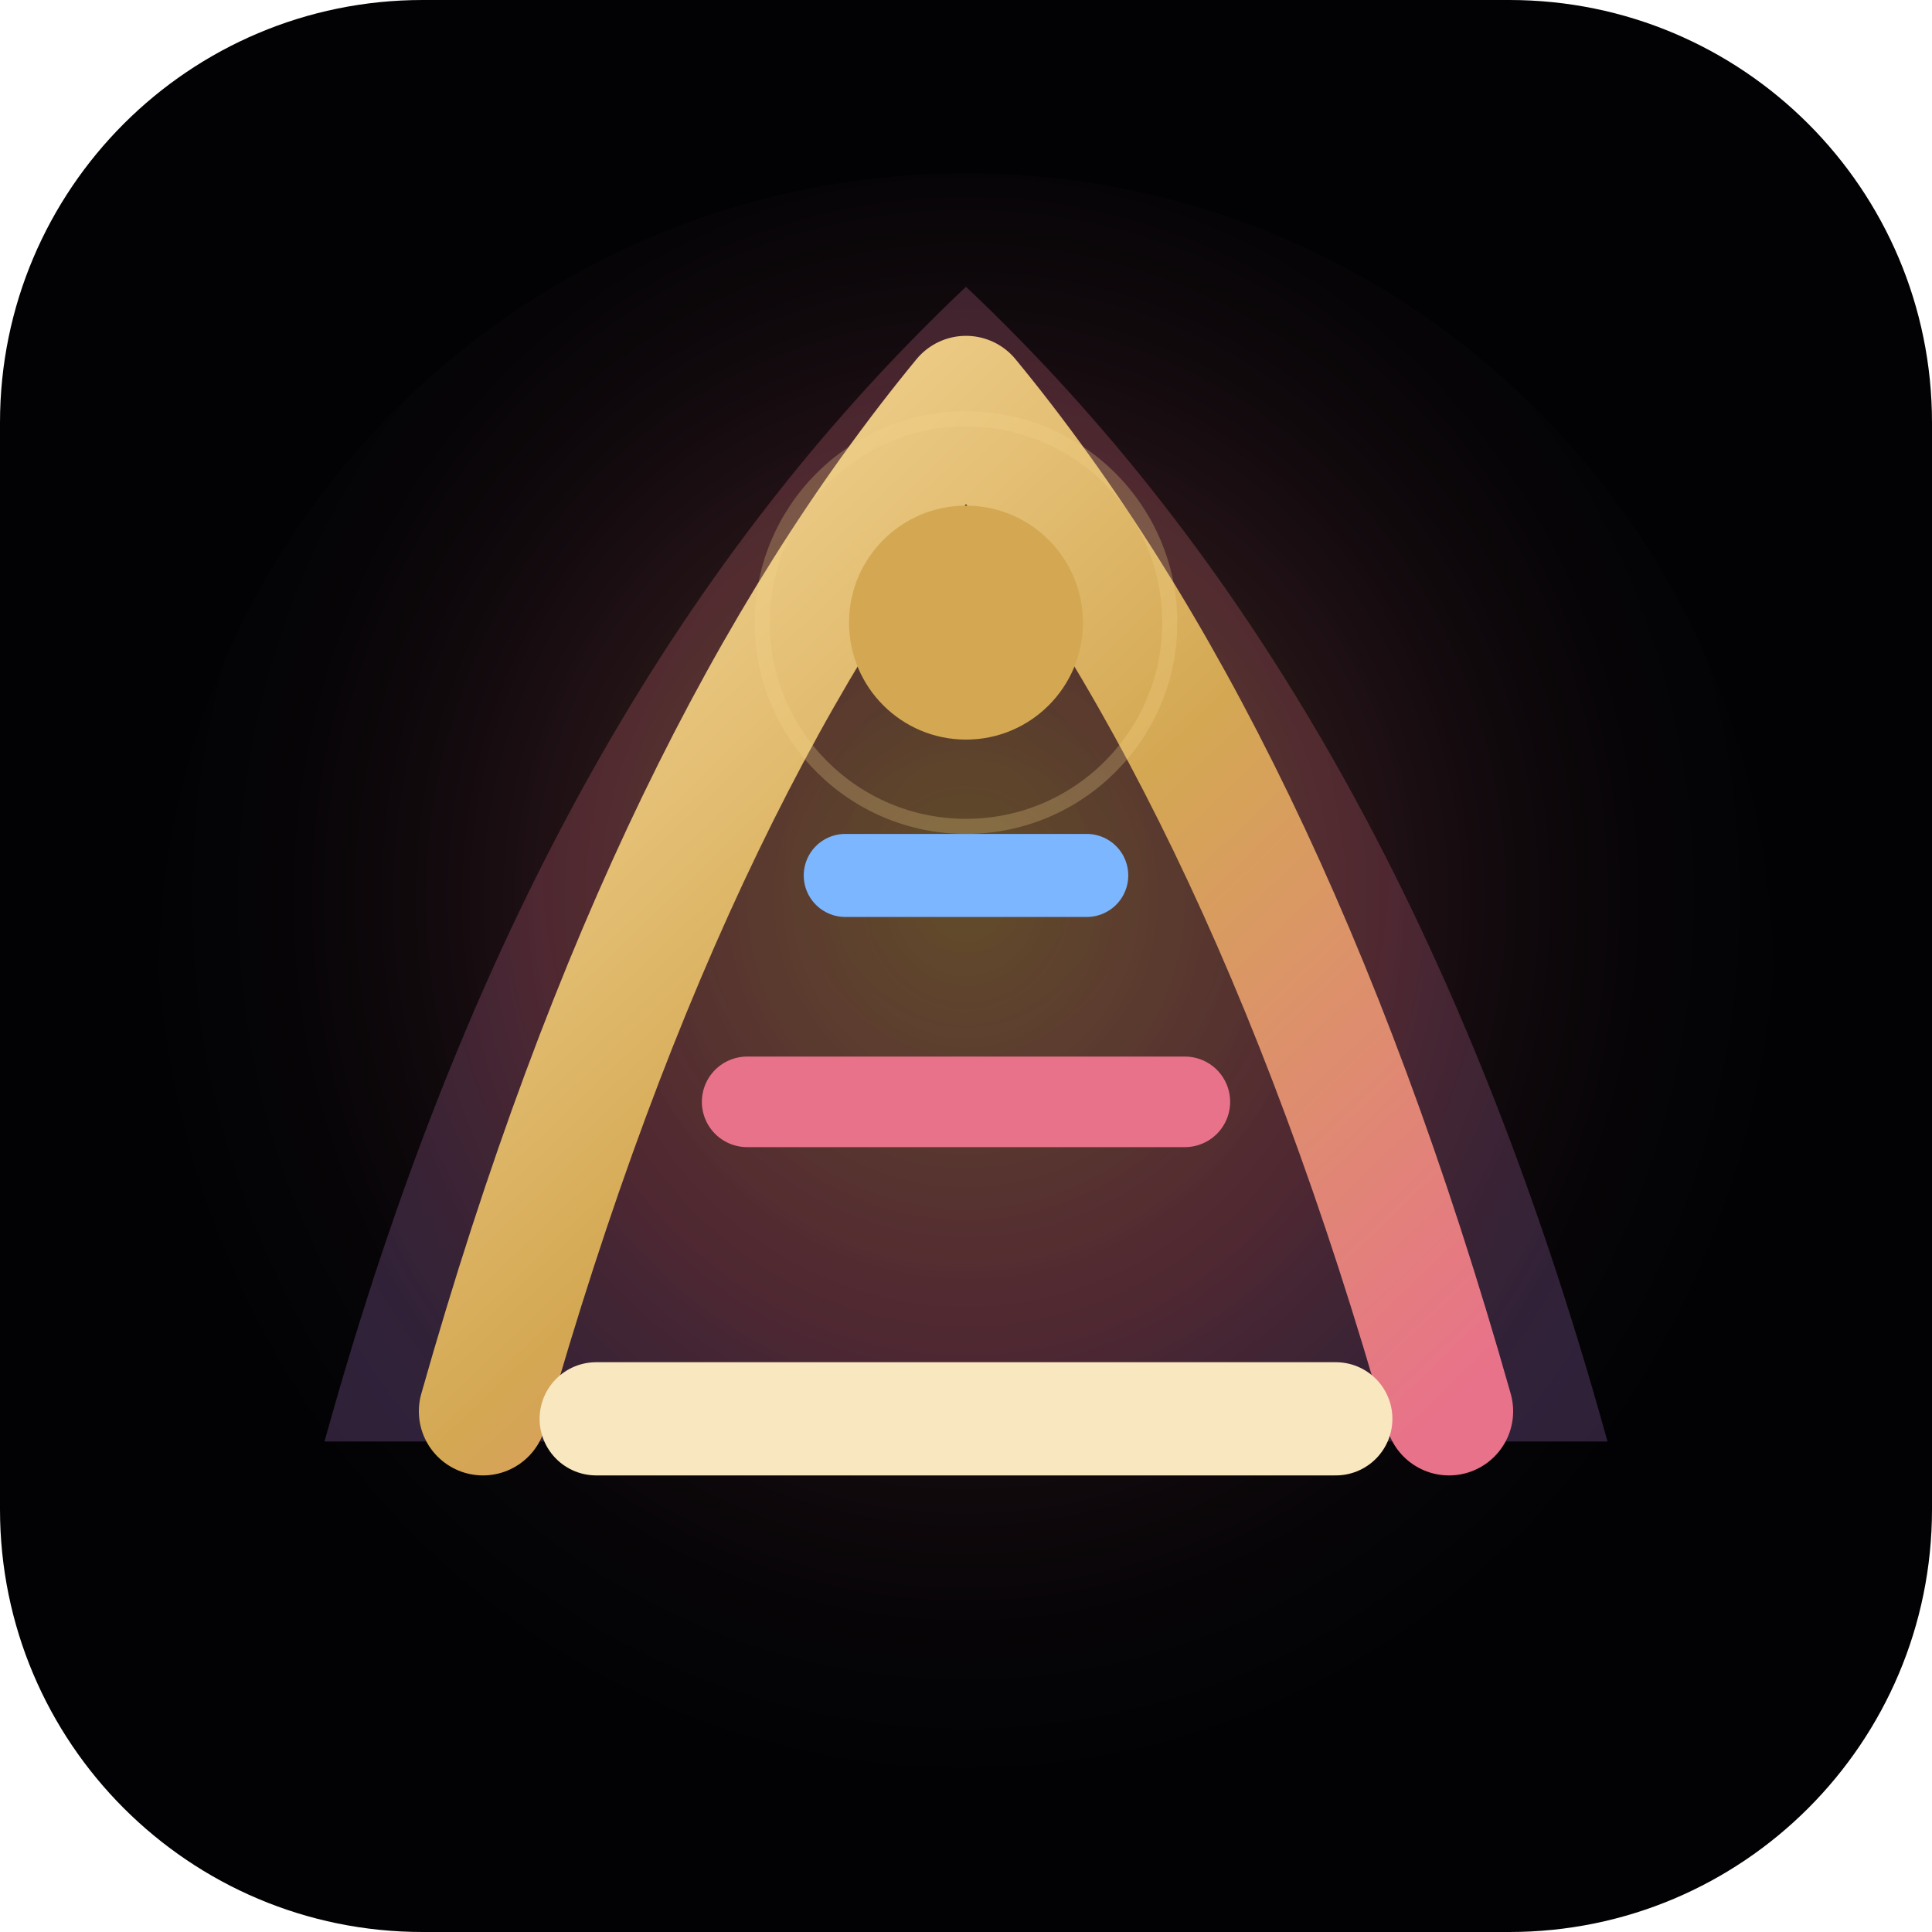
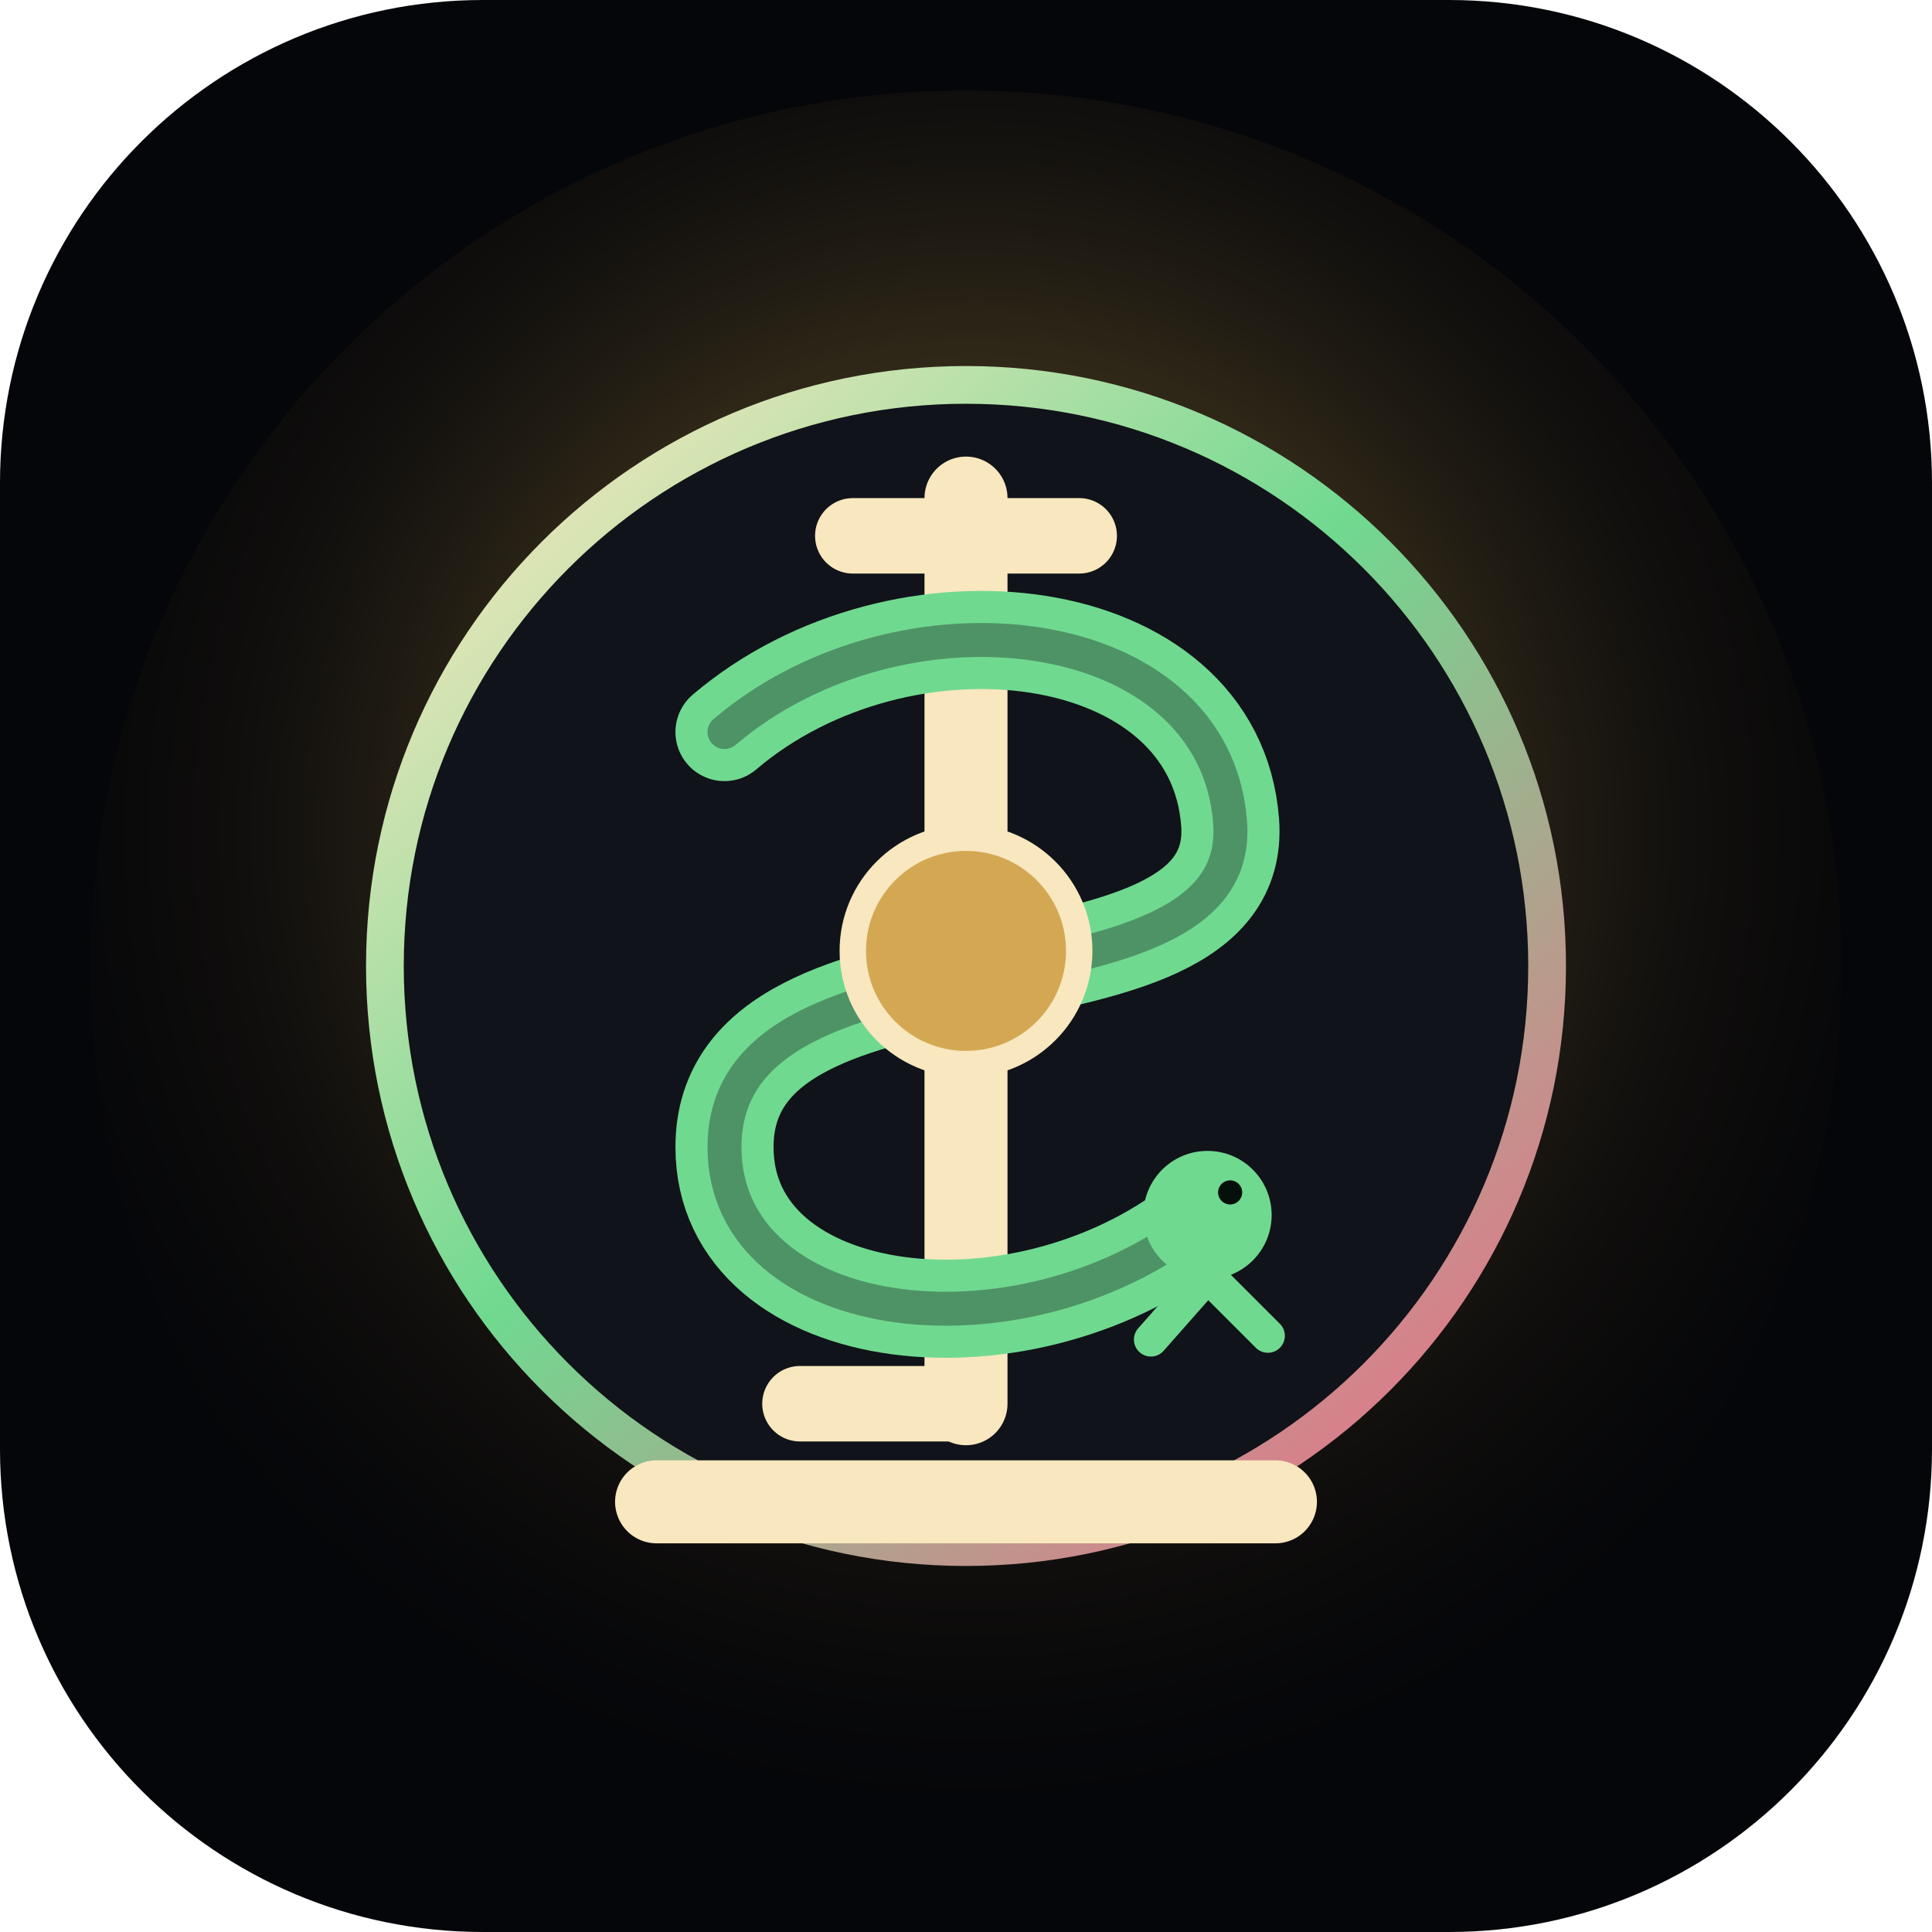
<svg xmlns="http://www.w3.org/2000/svg" width="512" height="512" viewBox="0 0 512 512" fill="none">
-   <rect width="512" height="512" rx="112" fill="#020204" />
-   <circle cx="256" cy="260" r="214" fill="url(#halo)" opacity="0.76" />
-   <path d="M256 76C183 145 125 241 86 382H426C387 241 329 145 256 76Z" fill="url(#a)" opacity="0.24" />
-   <path d="M128 374C162 254 205 168 256 106C307 168 350 254 384 374" stroke="url(#b)" stroke-width="34" stroke-linecap="round" stroke-linejoin="round" />
-   <path d="M158 376H354" stroke="#F8E7BF" stroke-width="30" stroke-linecap="round" />
-   <path d="M198 292H314" stroke="#E8728A" stroke-width="24" stroke-linecap="round" />
-   <path d="M224 232H288" stroke="#7CB6FF" stroke-width="22" stroke-linecap="round" />
-   <circle cx="256" cy="165" r="31" fill="#D4A853" />
-   <circle cx="256" cy="165" r="54" stroke="#F5D58B" stroke-width="4" opacity="0.26" />
+   <rect width="512" height="512" rx="128" fill="#050609" />
+   <circle cx="256" cy="256" r="232" fill="url(#halo)" />
+   <circle cx="256" cy="256" r="154" fill="#101319" stroke="url(#ring)" stroke-width="10" />
+   <path d="M256 132V372" stroke="#F8E7BF" stroke-width="22" stroke-linecap="round" />
+   <path d="M226 142H286" stroke="#F8E7BF" stroke-width="20" stroke-linecap="round" />
+   <path d="M256 372H212" stroke="#F8E7BF" stroke-width="20" stroke-linecap="round" />
+   <path d="M192 194C239 154 322 164 326 218C330 273 192 242 192 304C192 352 272 362 320 322" stroke="#70D990" stroke-width="26" stroke-linecap="round" stroke-linejoin="round" />
+   <path d="M192 194C239 154 322 164 326 218C330 273 192 242 192 304C192 352 272 362 320 322" stroke="#0D1117" stroke-width="9" stroke-linecap="round" stroke-linejoin="round" opacity="0.35" />
+   <circle cx="320" cy="322" r="17" fill="#70D990" />
+   <circle cx="326" cy="316" r="3.2" fill="#06100B" />
+   <path d="M320 338L336 354" stroke="#70D990" stroke-width="9" stroke-linecap="round" />
+   <path d="M320 338L305 355" stroke="#70D990" stroke-width="9" stroke-linecap="round" />
+   <circle cx="256" cy="252" r="30" fill="#D4A853" stroke="#F8E7BF" stroke-width="7" />
+   <path d="M174 398H338" stroke="#F8E7BF" stroke-width="22" stroke-linecap="round" />
  <defs>
-     <radialGradient id="halo" cx="0" cy="0" r="1" gradientUnits="userSpaceOnUse" gradientTransform="translate(256 238) rotate(90) scale(246 228)">
-       <stop stop-color="#D4A853" stop-opacity="0.38" />
-       <stop offset="0.5" stop-color="#E8728A" stop-opacity="0.16" />
-       <stop offset="1" stop-color="#020204" stop-opacity="0" />
+     <radialGradient id="halo" cx="0" cy="0" r="1" gradientUnits="userSpaceOnUse" gradientTransform="translate(258 220) rotate(90) scale(270)">
+       <stop stop-color="#70D990" stop-opacity="0.32" />
+       <stop offset="0.48" stop-color="#D4A853" stop-opacity="0.2" />
+       <stop offset="1" stop-color="#050609" stop-opacity="0" />
    </radialGradient>
-     <radialGradient id="a" cx="0" cy="0" r="1" gradientUnits="userSpaceOnUse" gradientTransform="translate(256 226) rotate(90) scale(214 190)">
-       <stop stop-color="#D4A853" />
-       <stop offset="0.58" stop-color="#E8728A" />
-       <stop offset="1" stop-color="#B680D9" />
-     </radialGradient>
-     <linearGradient id="b" x1="128" y1="106" x2="384" y2="374" gradientUnits="userSpaceOnUse">
-       <stop stop-color="#F9DEA1" />
-       <stop offset="0.52" stop-color="#D4A853" />
+     <linearGradient id="ring" x1="126" y1="112" x2="386" y2="392" gradientUnits="userSpaceOnUse">
+       <stop stop-color="#F8E7BF" />
+       <stop offset="0.46" stop-color="#70D990" />
      <stop offset="1" stop-color="#E8728A" />
    </linearGradient>
  </defs>
</svg>
